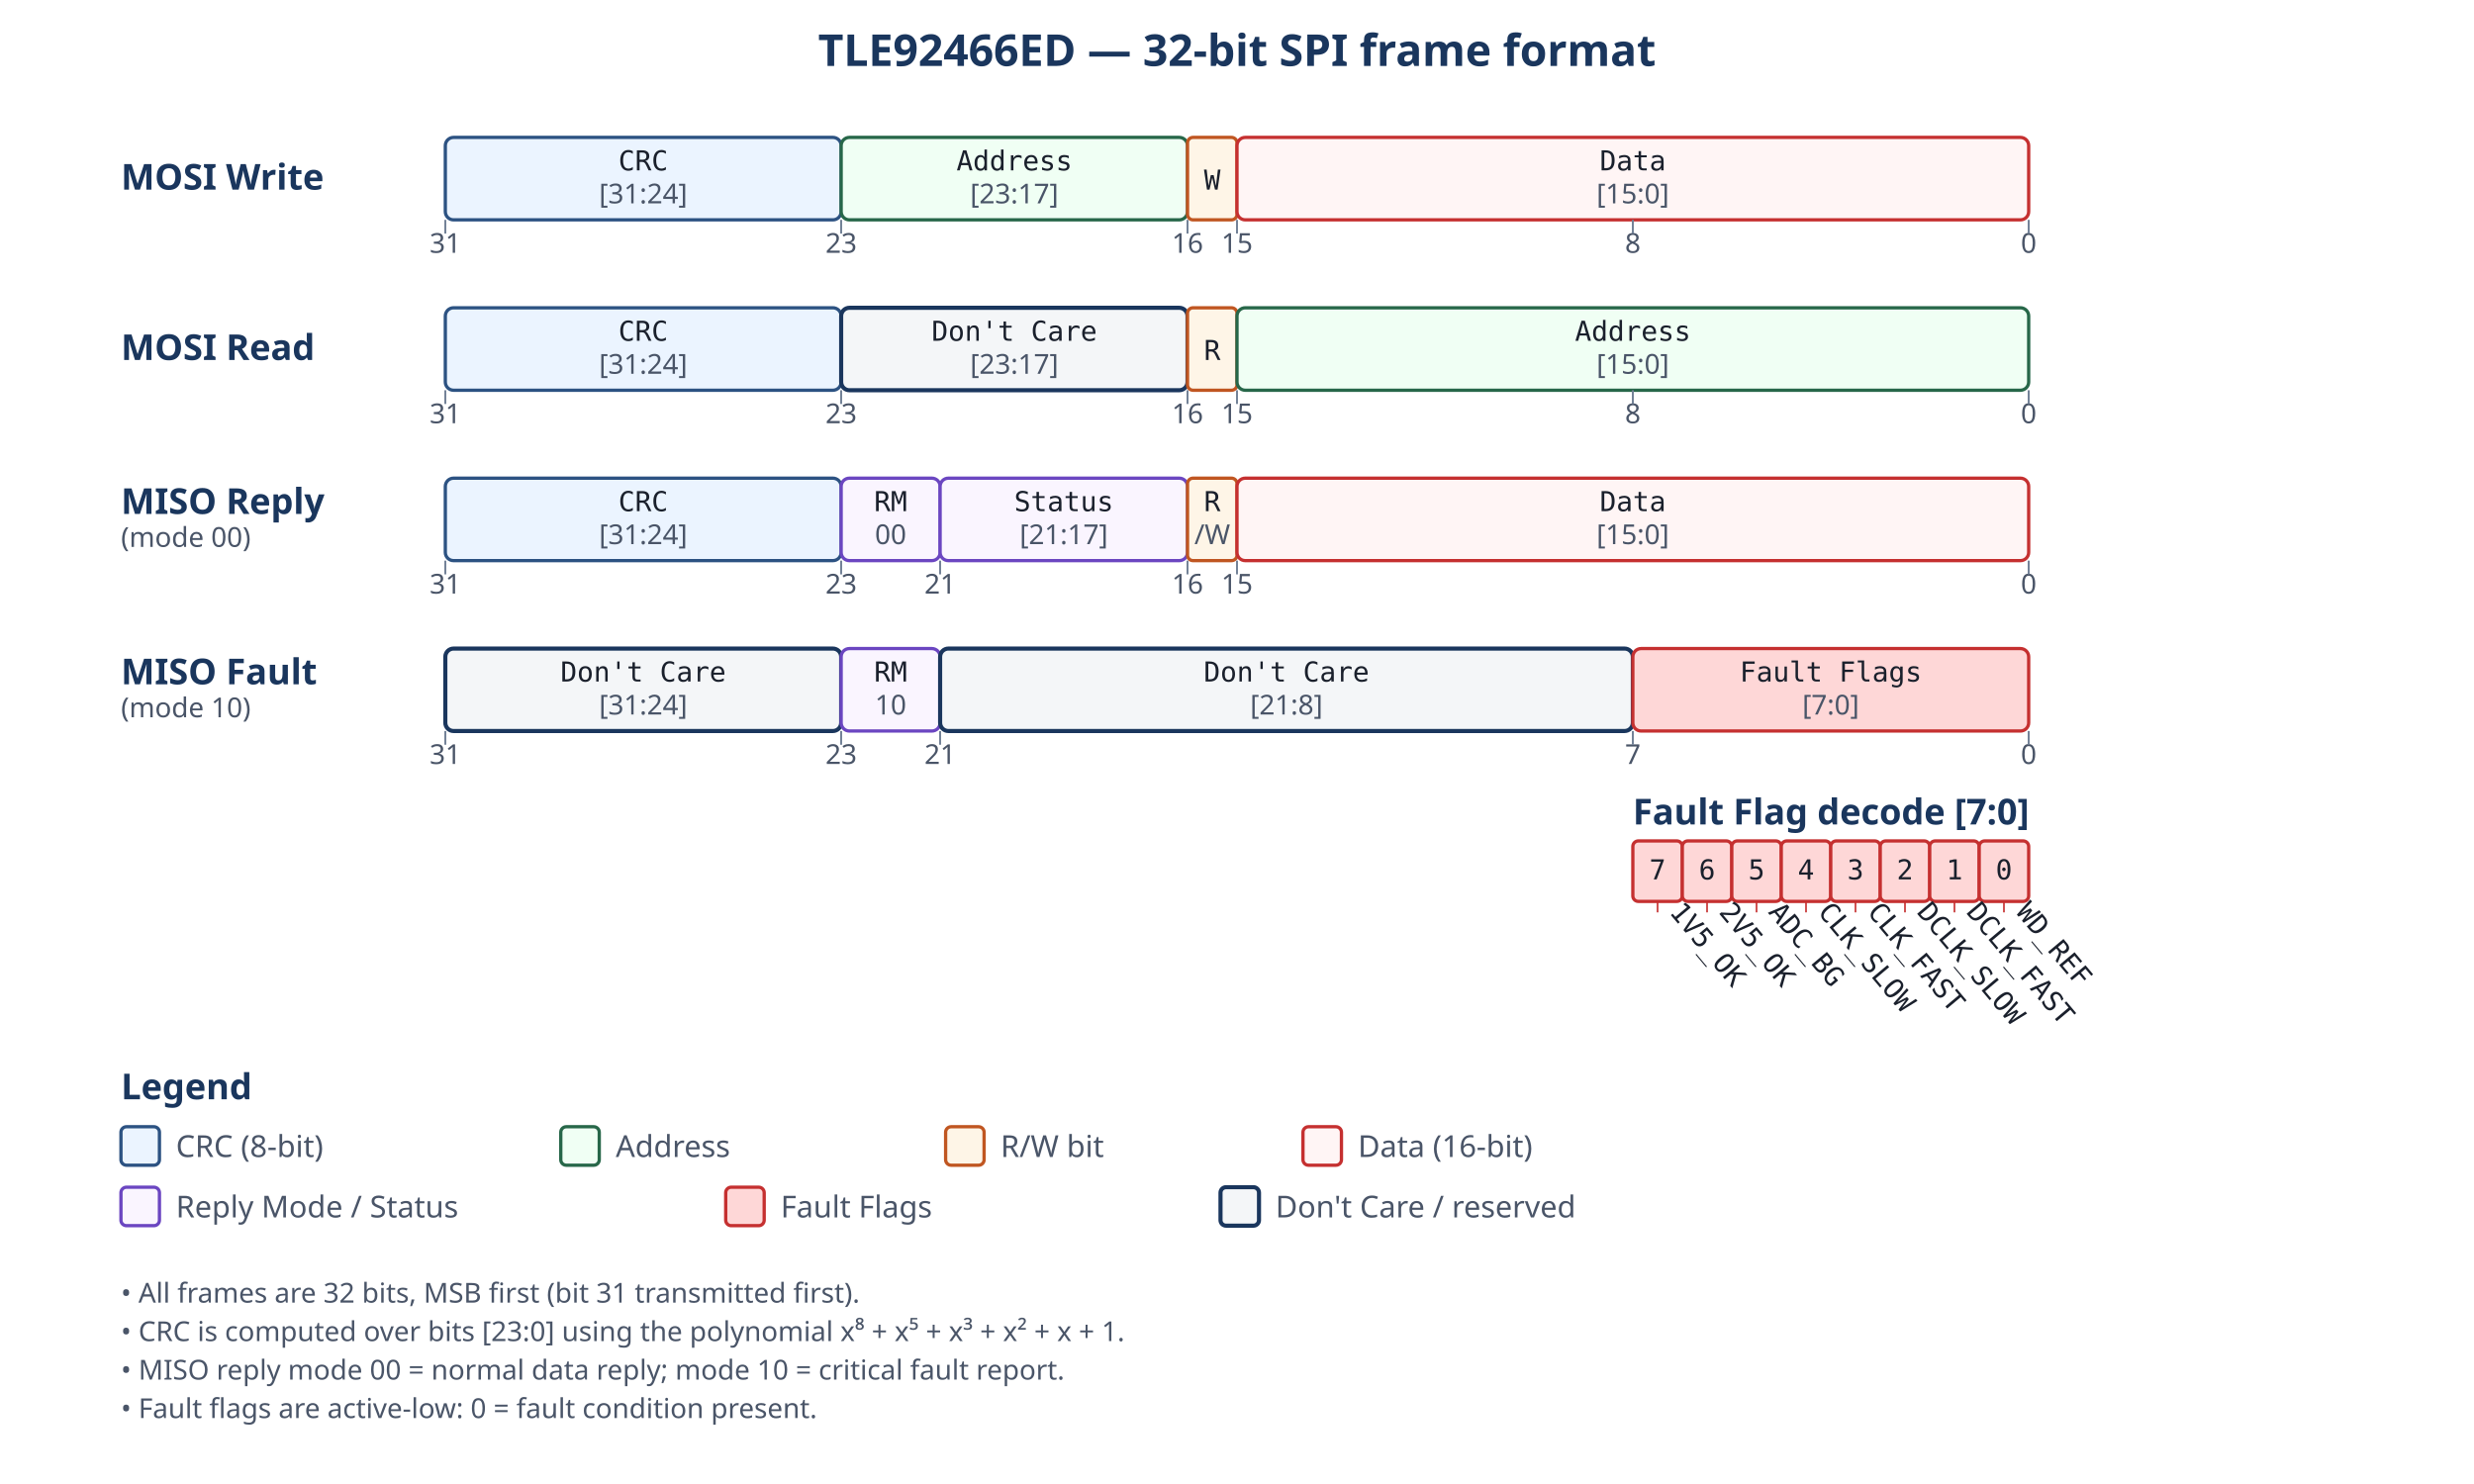
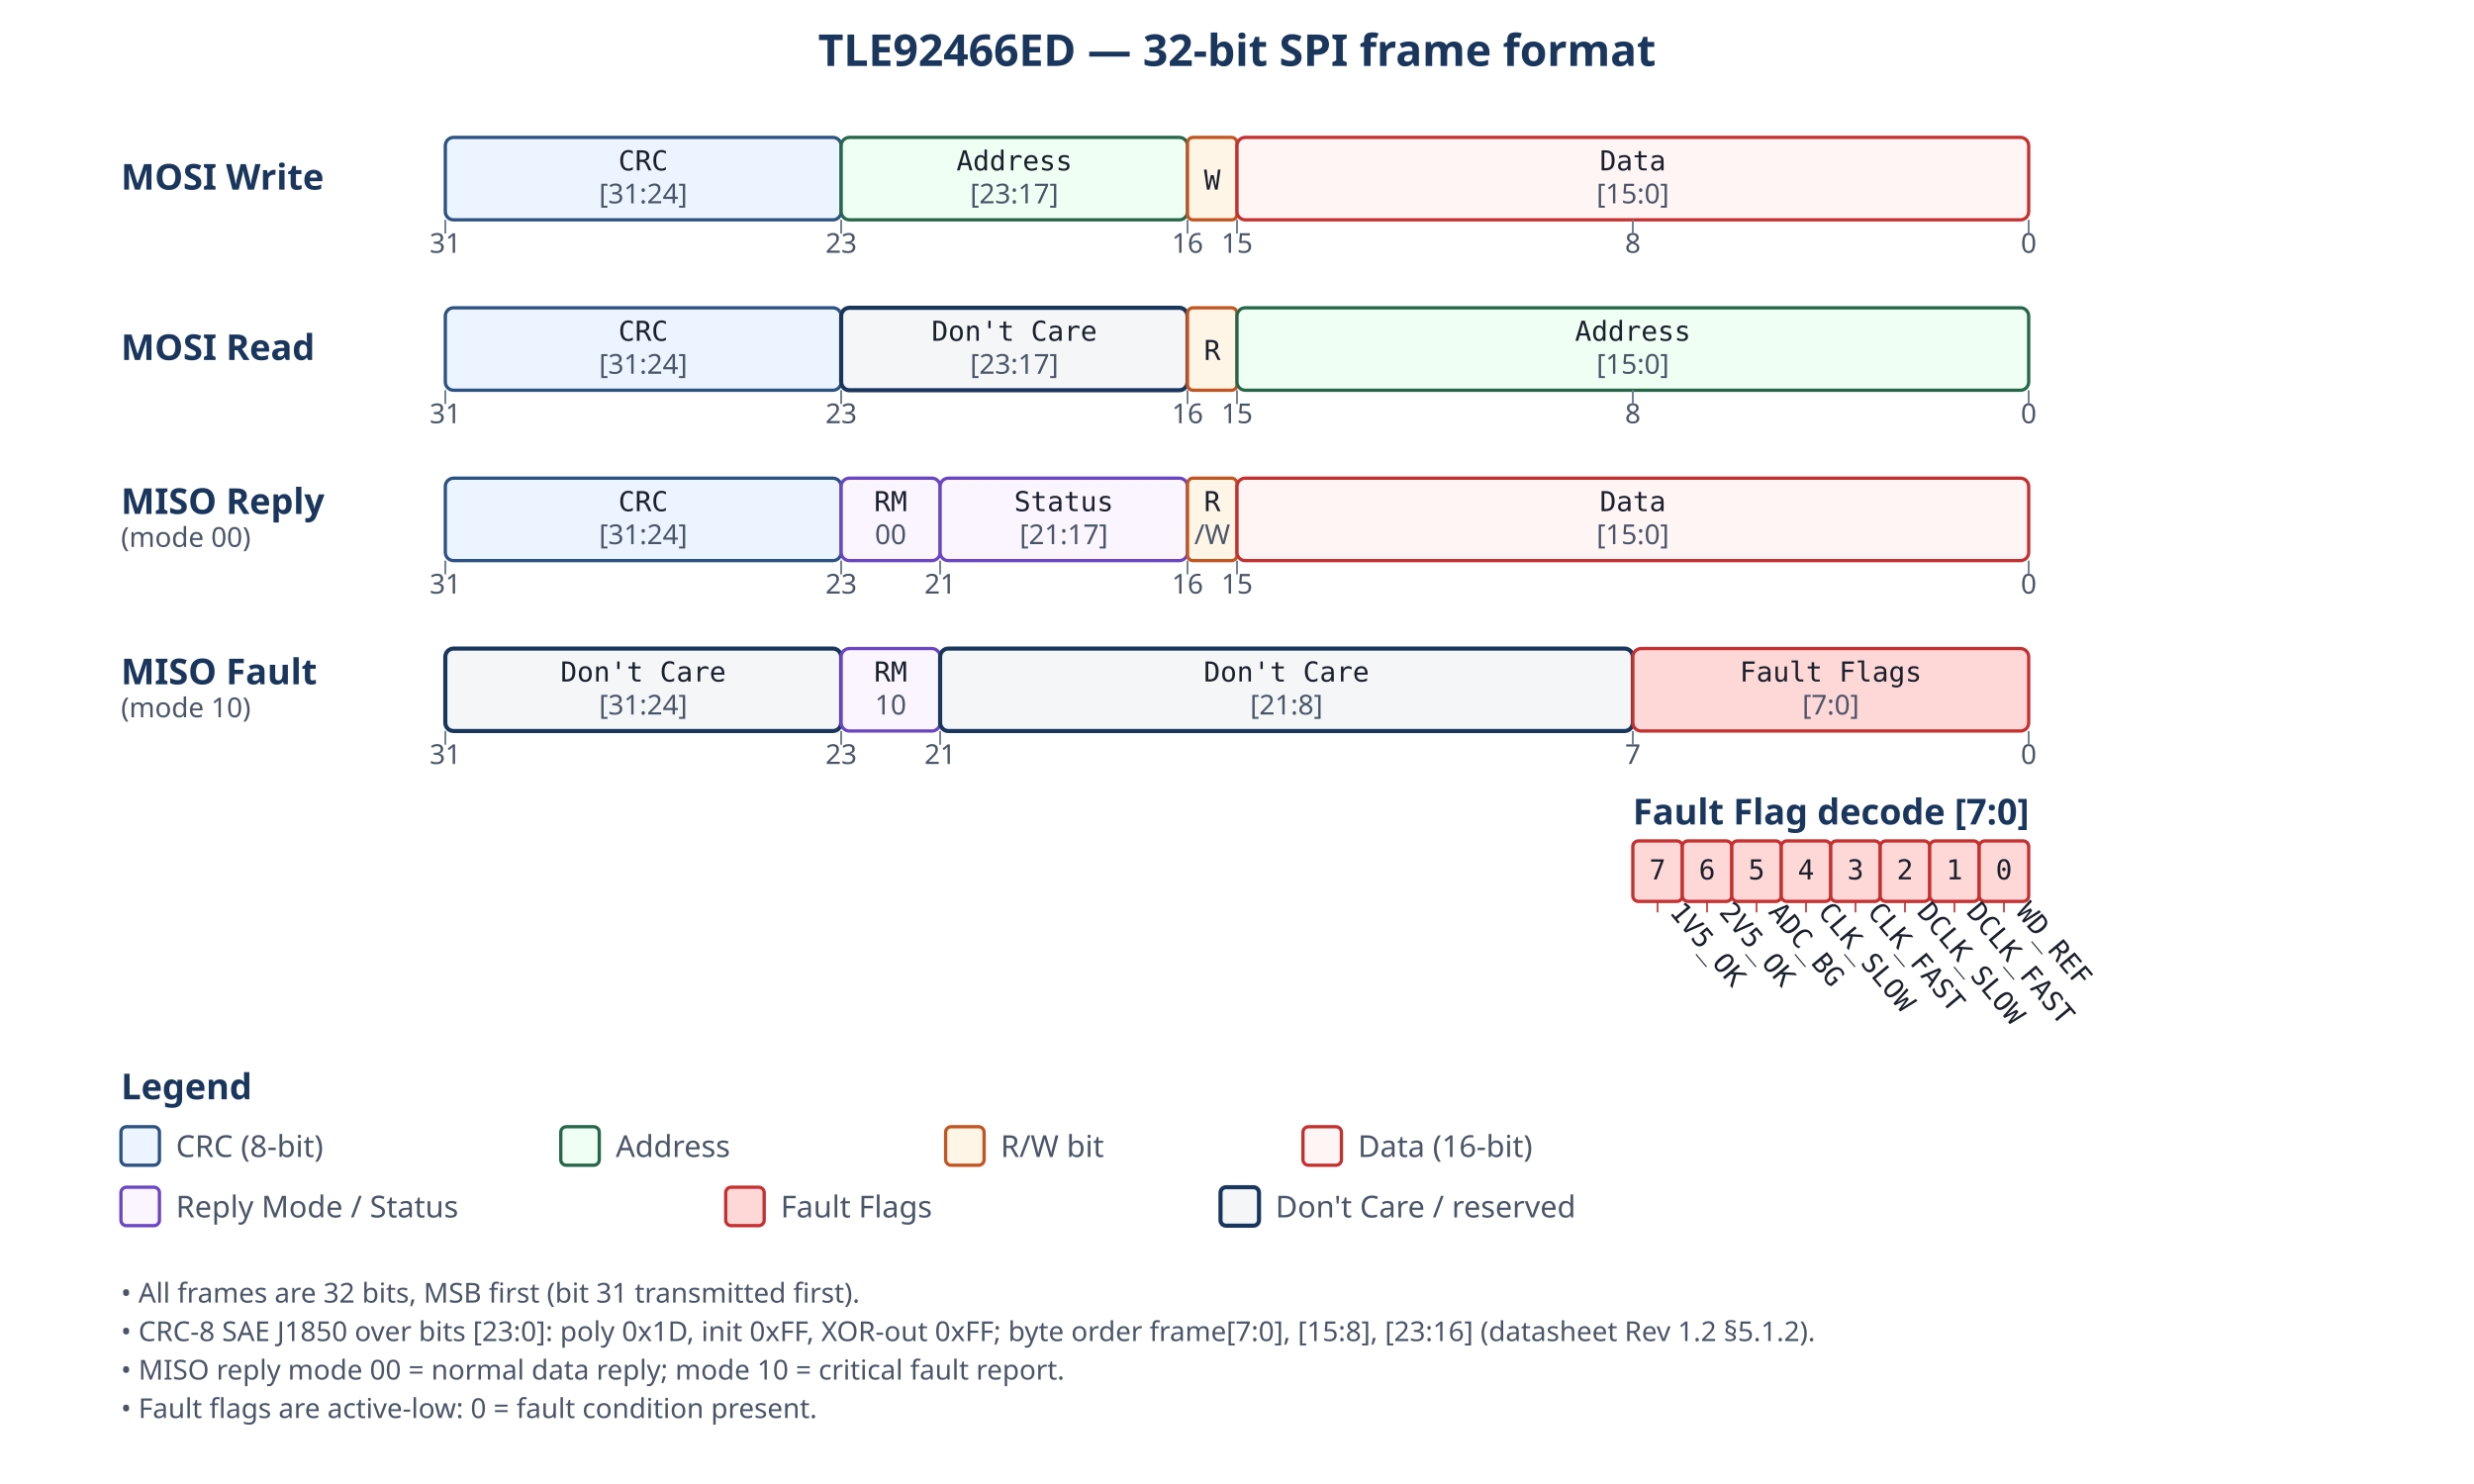
<svg xmlns="http://www.w3.org/2000/svg" viewBox="0 0 900 540" width="900" height="540" role="img" aria-labelledby="t-spi d-spi">
  <defs>
    <style type="text/css">
      .panel    { fill: #ffffff; }
      .frame    { fill: #f4f6f8; stroke: #1a365d; stroke-width: 1.5; }
      .field-crc{ fill: #ebf4ff; stroke: #2c5282; stroke-width: 1.2; }
      .field-addr{fill: #f0fff4; stroke: #276749; stroke-width: 1.2; }
      .field-rw { fill: #fef5e7; stroke: #c05621; stroke-width: 1.2; }
      .field-data{fill: #fff5f5; stroke: #c53030; stroke-width: 1.2; }
      .field-stat{fill: #faf5ff; stroke: #6b46c1; stroke-width: 1.2; }
      .field-fault{fill: #fed7d7; stroke: #c53030; stroke-width: 1.2; }
      .head     { font-family: system-ui, sans-serif; font-size: 16px; font-weight: 600; fill: #1a365d; text-anchor: middle; }
      .title    { font-family: system-ui, sans-serif; font-size: 13px; font-weight: 600; fill: #1a365d; text-anchor: start; }
      .small    { font-family: system-ui, sans-serif; font-size: 10px; fill: #4a5568; text-anchor: middle; }
      .smallL   { font-family: system-ui, sans-serif; font-size: 10px; fill: #4a5568; text-anchor: start; }
      .bit      { font-family: "DejaVu Sans Mono", Consolas, monospace; font-size: 10px; fill: #1a202c; text-anchor: middle; }
      .bitL     { font-family: "DejaVu Sans Mono", Consolas, monospace; font-size: 10px; fill: #1a202c; text-anchor: start; }
      .legend   { font-family: system-ui, sans-serif; font-size: 11px; fill: #4a5568; }
    </style>
  </defs>
  <rect class="panel" width="900" height="540" />
  <text class="head" x="450" y="24">TLE92466ED — 32-bit SPI frame format</text>
  <g>
    <text class="title" x="44" y="69">MOSI Write</text>
    <rect class="field-crc" x="162" y="50" width="144" height="30" rx="3" />
    <text class="bit" x="234" y="62">CRC</text>
    <text class="small" x="234" y="74">[31:24]</text>
    <rect class="field-addr" x="306" y="50" width="126" height="30" rx="3" />
    <text class="bit" x="369" y="62">Address</text>
    <text class="small" x="369" y="74">[23:17]</text>
    <rect class="field-rw" x="432" y="50" width="18" height="30" rx="2" />
    <text class="bit" x="441" y="69">W</text>
    <rect class="field-data" x="450" y="50" width="288" height="30" rx="3" />
    <text class="bit" x="594" y="62">Data</text>
    <text class="small" x="594" y="74">[15:0]</text>
    <text class="small" x="162" y="92">31</text>
    <text class="small" x="306" y="92">23</text>
    <text class="small" x="432" y="92">16</text>
    <text class="small" x="450" y="92">15</text>
    <text class="small" x="594" y="92">8</text>
    <text class="small" x="738" y="92">0</text>
    <line stroke="#718096" stroke-width="0.7" x1="162" y1="80" x2="162" y2="85" />
    <line stroke="#718096" stroke-width="0.7" x1="306" y1="80" x2="306" y2="85" />
    <line stroke="#718096" stroke-width="0.7" x1="432" y1="80" x2="432" y2="85" />
    <line stroke="#718096" stroke-width="0.7" x1="450" y1="80" x2="450" y2="85" />
    <line stroke="#718096" stroke-width="0.7" x1="594" y1="80" x2="594" y2="85" />
    <line stroke="#718096" stroke-width="0.7" x1="738" y1="80" x2="738" y2="85" />
  </g>
  <g>
    <text class="title" x="44" y="131">MOSI Read</text>
    <rect class="field-crc" x="162" y="112" width="144" height="30" rx="3" />
    <text class="bit" x="234" y="124">CRC</text>
    <text class="small" x="234" y="136">[31:24]</text>
    <rect class="frame" x="306" y="112" width="126" height="30" rx="3" />
    <text class="bit" x="369" y="124">Don't Care</text>
    <text class="small" x="369" y="136">[23:17]</text>
    <rect class="field-rw" x="432" y="112" width="18" height="30" rx="2" />
    <text class="bit" x="441" y="131">R</text>
    <rect class="field-addr" x="450" y="112" width="288" height="30" rx="3" />
    <text class="bit" x="594" y="124">Address</text>
    <text class="small" x="594" y="136">[15:0]</text>
    <text class="small" x="162" y="154">31</text>
    <text class="small" x="306" y="154">23</text>
    <text class="small" x="432" y="154">16</text>
    <text class="small" x="450" y="154">15</text>
    <text class="small" x="594" y="154">8</text>
    <text class="small" x="738" y="154">0</text>
    <line stroke="#718096" stroke-width="0.7" x1="162" y1="142" x2="162" y2="147" />
    <line stroke="#718096" stroke-width="0.7" x1="306" y1="142" x2="306" y2="147" />
    <line stroke="#718096" stroke-width="0.7" x1="432" y1="142" x2="432" y2="147" />
    <line stroke="#718096" stroke-width="0.7" x1="450" y1="142" x2="450" y2="147" />
    <line stroke="#718096" stroke-width="0.7" x1="594" y1="142" x2="594" y2="147" />
    <line stroke="#718096" stroke-width="0.7" x1="738" y1="142" x2="738" y2="147" />
  </g>
  <g>
    <text class="title" x="44" y="187">MISO Reply</text>
    <text class="smallL" x="44" y="199">(mode 00)</text>
    <rect class="field-crc" x="162" y="174" width="144" height="30" rx="3" />
    <text class="bit" x="234" y="186">CRC</text>
    <text class="small" x="234" y="198">[31:24]</text>
    <rect class="field-stat" x="306" y="174" width="36" height="30" rx="3" />
    <text class="bit" x="324" y="186">RM</text>
    <text class="small" x="324" y="198">00</text>
    <rect class="field-stat" x="342" y="174" width="90" height="30" rx="3" />
    <text class="bit" x="387" y="186">Status</text>
    <text class="small" x="387" y="198">[21:17]</text>
    <rect class="field-rw" x="432" y="174" width="18" height="30" rx="2" />
    <text class="bit" x="441" y="186">R</text>
    <text class="small" x="441" y="198">/W</text>
    <rect class="field-data" x="450" y="174" width="288" height="30" rx="3" />
    <text class="bit" x="594" y="186">Data</text>
    <text class="small" x="594" y="198">[15:0]</text>
    <text class="small" x="162" y="216">31</text>
    <text class="small" x="306" y="216">23</text>
    <text class="small" x="342" y="216">21</text>
    <text class="small" x="432" y="216">16</text>
    <text class="small" x="450" y="216">15</text>
    <text class="small" x="738" y="216">0</text>
    <line stroke="#718096" stroke-width="0.7" x1="162" y1="204" x2="162" y2="209" />
    <line stroke="#718096" stroke-width="0.7" x1="306" y1="204" x2="306" y2="209" />
    <line stroke="#718096" stroke-width="0.7" x1="342" y1="204" x2="342" y2="209" />
    <line stroke="#718096" stroke-width="0.7" x1="432" y1="204" x2="432" y2="209" />
    <line stroke="#718096" stroke-width="0.7" x1="450" y1="204" x2="450" y2="209" />
    <line stroke="#718096" stroke-width="0.7" x1="738" y1="204" x2="738" y2="209" />
  </g>
  <g>
    <text class="title" x="44" y="249">MISO Fault</text>
    <text class="smallL" x="44" y="261">(mode 10)</text>
    <rect class="frame" x="162" y="236" width="144" height="30" rx="3" />
    <text class="bit" x="234" y="248">Don't Care</text>
    <text class="small" x="234" y="260">[31:24]</text>
    <rect class="field-stat" x="306" y="236" width="36" height="30" rx="3" />
    <text class="bit" x="324" y="248">RM</text>
    <text class="small" x="324" y="260">10</text>
    <rect class="frame" x="342" y="236" width="252" height="30" rx="3" />
    <text class="bit" x="468" y="248">Don't Care</text>
    <text class="small" x="468" y="260">[21:8]</text>
    <rect class="field-fault" x="594" y="236" width="144" height="30" rx="3" />
    <text class="bit" x="666" y="248">Fault Flags</text>
    <text class="small" x="666" y="260">[7:0]</text>
    <text class="small" x="162" y="278">31</text>
    <text class="small" x="306" y="278">23</text>
    <text class="small" x="342" y="278">21</text>
    <text class="small" x="594" y="278">7</text>
    <text class="small" x="738" y="278">0</text>
    <line stroke="#718096" stroke-width="0.7" x1="162" y1="266" x2="162" y2="271" />
    <line stroke="#718096" stroke-width="0.7" x1="306" y1="266" x2="306" y2="271" />
    <line stroke="#718096" stroke-width="0.7" x1="342" y1="266" x2="342" y2="271" />
    <line stroke="#718096" stroke-width="0.7" x1="594" y1="266" x2="594" y2="271" />
    <line stroke="#718096" stroke-width="0.7" x1="738" y1="266" x2="738" y2="271" />
  </g>
  <g>
    <text class="title" x="594" y="300">Fault Flag decode [7:0]</text>
    <rect class="field-fault" x="594" y="306" width="18" height="22" rx="2" />
    <text class="bit" x="603" y="320">7</text>
    <rect class="field-fault" x="612" y="306" width="18" height="22" rx="2" />
    <text class="bit" x="621" y="320">6</text>
    <rect class="field-fault" x="630" y="306" width="18" height="22" rx="2" />
    <text class="bit" x="639" y="320">5</text>
    <rect class="field-fault" x="648" y="306" width="18" height="22" rx="2" />
    <text class="bit" x="657" y="320">4</text>
    <rect class="field-fault" x="666" y="306" width="18" height="22" rx="2" />
    <text class="bit" x="675" y="320">3</text>
    <rect class="field-fault" x="684" y="306" width="18" height="22" rx="2" />
    <text class="bit" x="693" y="320">2</text>
    <rect class="field-fault" x="702" y="306" width="18" height="22" rx="2" />
    <text class="bit" x="711" y="320">1</text>
    <rect class="field-fault" x="720" y="306" width="18" height="22" rx="2" />
    <text class="bit" x="729" y="320">0</text>
    <text class="bitL" transform="translate(607,332) rotate(50)" x="0" y="0">1V5_OK</text>
    <text class="bitL" transform="translate(625,332) rotate(50)" x="0" y="0">2V5_OK</text>
    <text class="bitL" transform="translate(643,332) rotate(50)" x="0" y="0">ADC_BG</text>
    <text class="bitL" transform="translate(661,332) rotate(50)" x="0" y="0">CLK_SLOW</text>
    <text class="bitL" transform="translate(679,332) rotate(50)" x="0" y="0">CLK_FAST</text>
    <text class="bitL" transform="translate(697,332) rotate(50)" x="0" y="0">DCLK_SLOW</text>
    <text class="bitL" transform="translate(715,332) rotate(50)" x="0" y="0">DCLK_FAST</text>
    <text class="bitL" transform="translate(733,332) rotate(50)" x="0" y="0">WD_REF</text>
  </g>
  <g stroke="#c53030" stroke-width="0.6" fill="none">
    <line x1="603" y1="328" x2="603" y2="332" />
    <line x1="621" y1="328" x2="621" y2="332" />
    <line x1="639" y1="328" x2="639" y2="332" />
    <line x1="657" y1="328" x2="657" y2="332" />
    <line x1="675" y1="328" x2="675" y2="332" />
    <line x1="693" y1="328" x2="693" y2="332" />
    <line x1="711" y1="328" x2="711" y2="332" />
    <line x1="729" y1="328" x2="729" y2="332" />
  </g>
  <g transform="translate(44, 400)">
    <text class="title" x="0" y="0">Legend</text>
    <rect class="field-crc" x="0" y="10" width="14" height="14" rx="2" />
    <text class="legend" x="20" y="21">CRC (8-bit)</text>
    <rect class="field-addr" x="160" y="10" width="14" height="14" rx="2" />
    <text class="legend" x="180" y="21">Address</text>
    <rect class="field-rw" x="300" y="10" width="14" height="14" rx="2" />
    <text class="legend" x="320" y="21">R/W bit</text>
    <rect class="field-data" x="430" y="10" width="14" height="14" rx="2" />
    <text class="legend" x="450" y="21">Data (16-bit)</text>
    <rect class="field-stat" x="0" y="32" width="14" height="14" rx="2" />
    <text class="legend" x="20" y="43">Reply Mode / Status</text>
    <rect class="field-fault" x="220" y="32" width="14" height="14" rx="2" />
    <text class="legend" x="240" y="43">Fault Flags</text>
    <rect class="frame" x="400" y="32" width="14" height="14" rx="2" />
    <text class="legend" x="420" y="43">Don't Care / reserved</text>
  </g>
  <g>
    <text class="smallL" x="44" y="474">• All frames are 32 bits, MSB first (bit 31 transmitted first).</text>
-     <text class="smallL" x="44" y="488">• CRC is computed over bits [23:0] using the polynomial x⁸ + x⁵ + x³ + x² + x + 1.</text>
+     <text class="smallL" x="44" y="488">• CRC-8 SAE J1850 over bits [23:0]: poly 0x1D, init 0xFF, XOR-out 0xFF; byte order frame[7:0], [15:8], [23:16] (datasheet Rev 1.2 §5.1.2).</text>
    <text class="smallL" x="44" y="502">• MISO reply mode 00 = normal data reply; mode 10 = critical fault report.</text>
    <text class="smallL" x="44" y="516">• Fault flags are active-low: 0 = fault condition present.</text>
  </g>
</svg>
